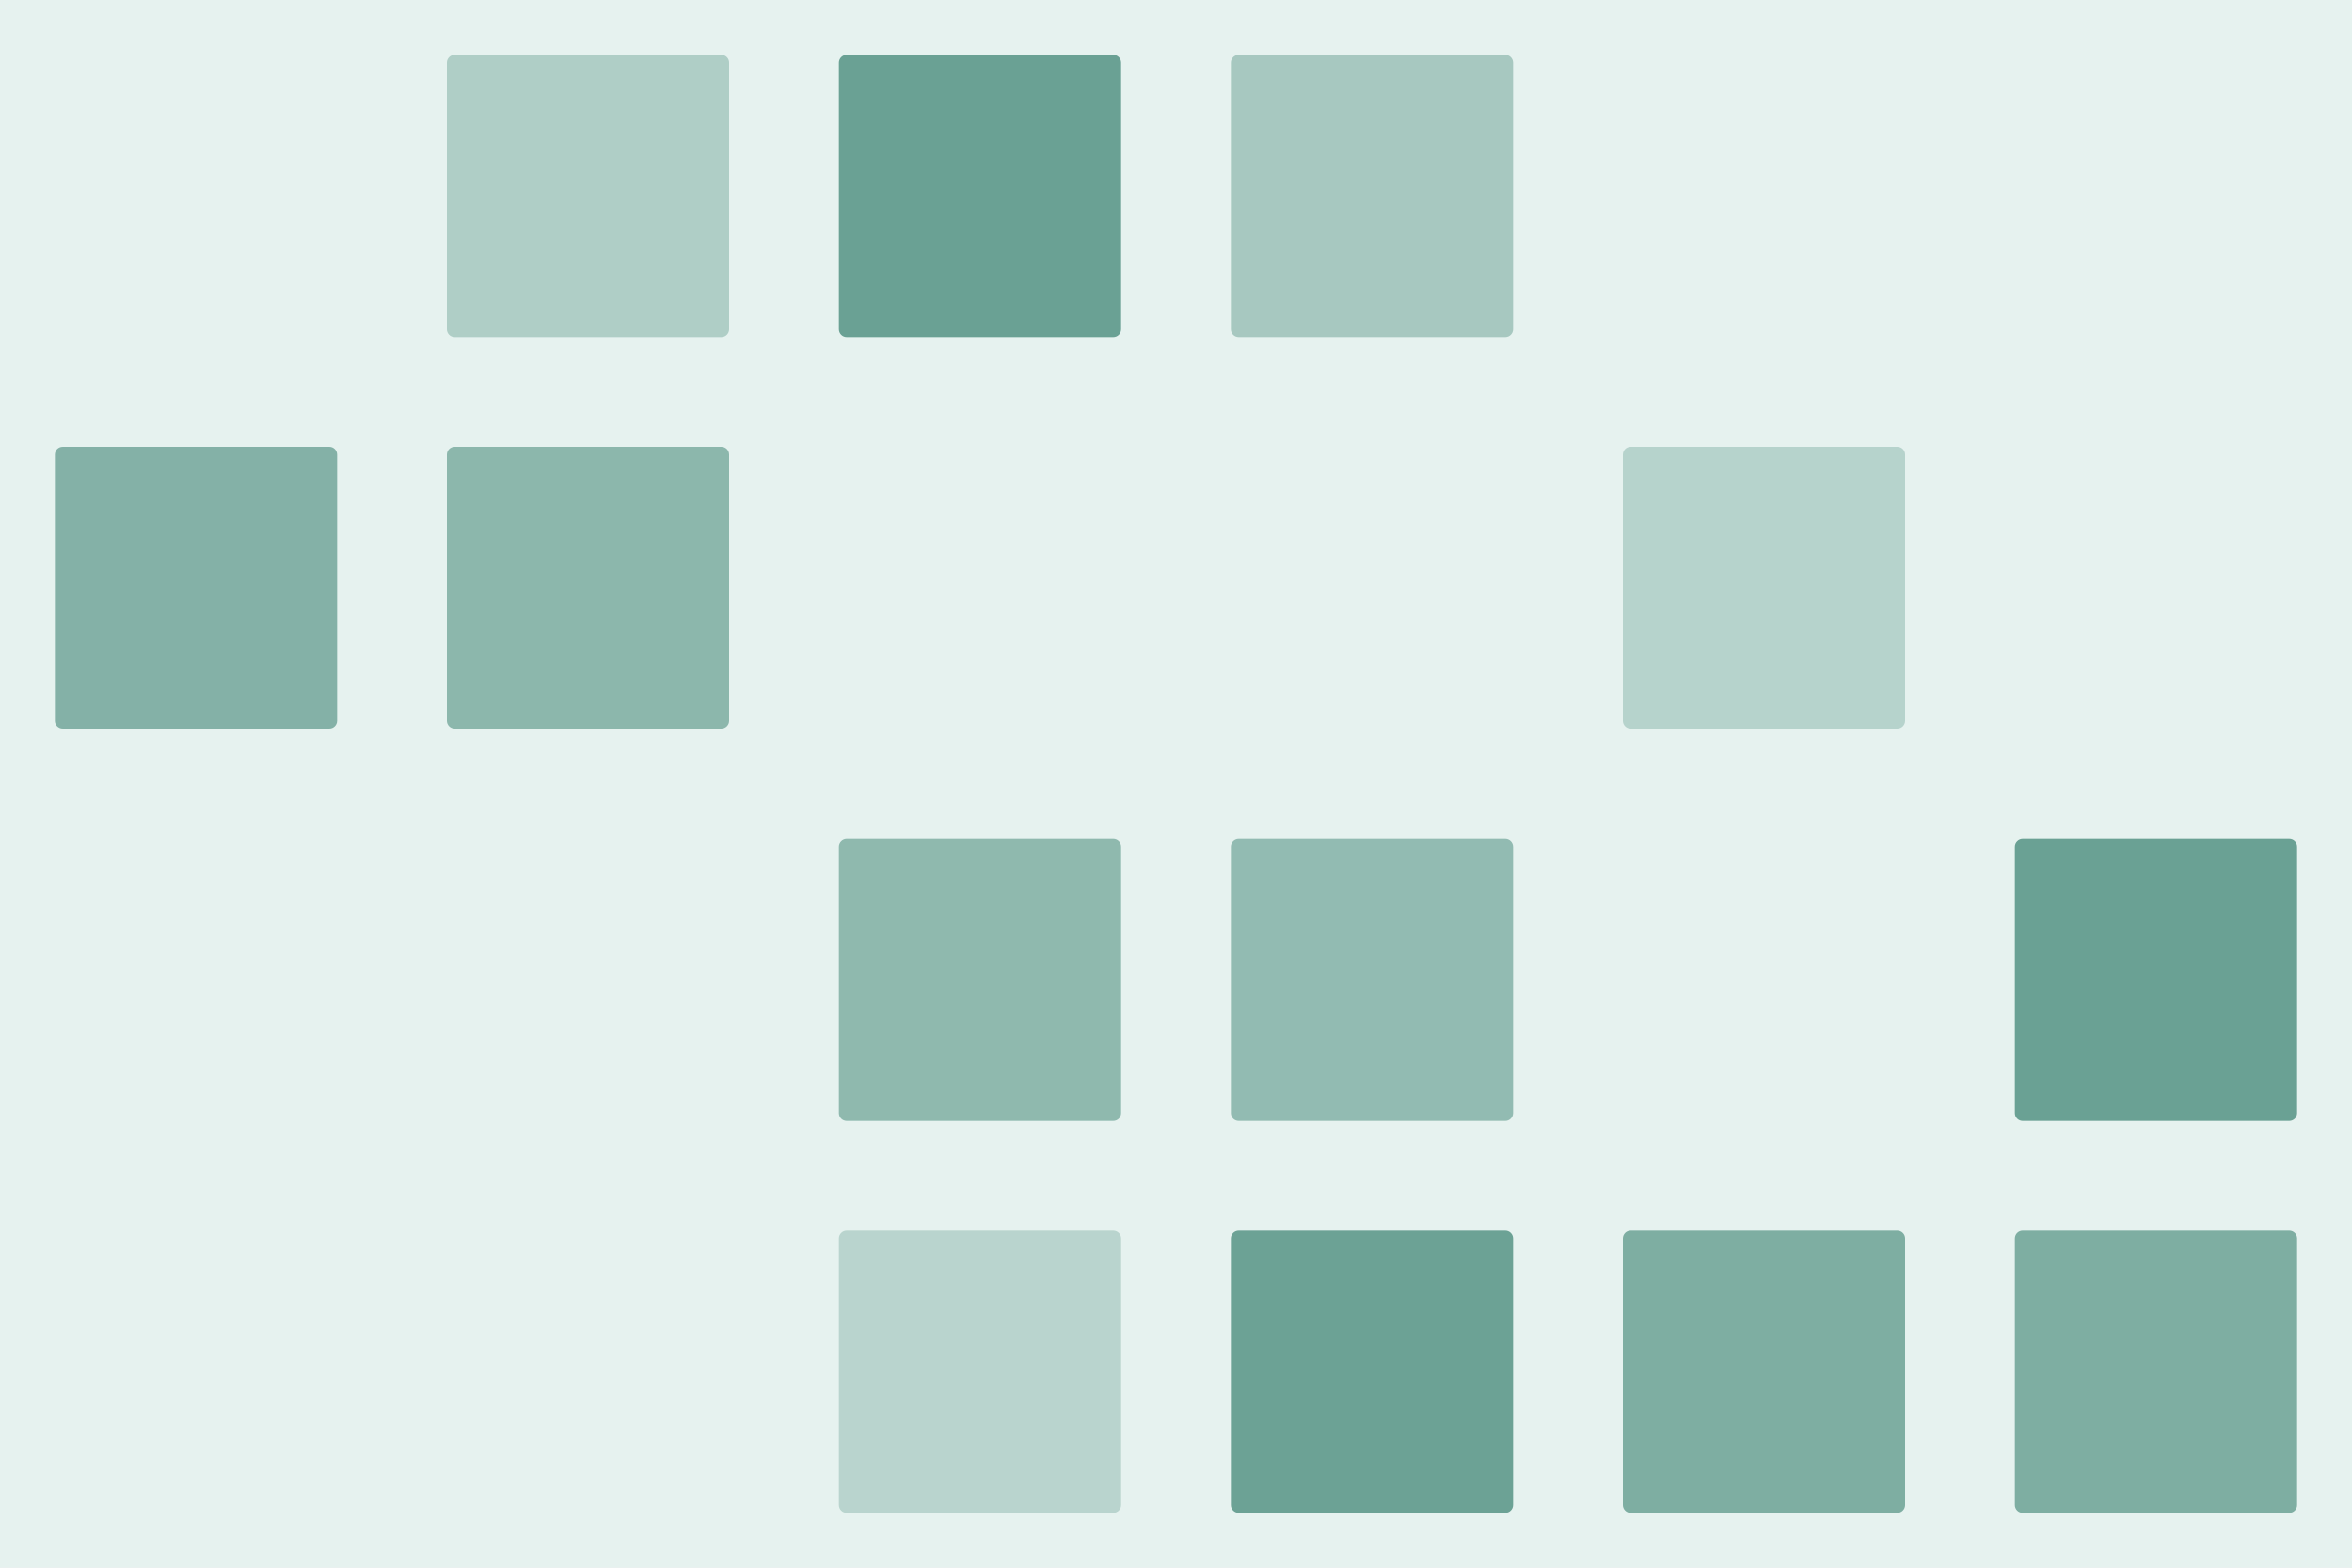
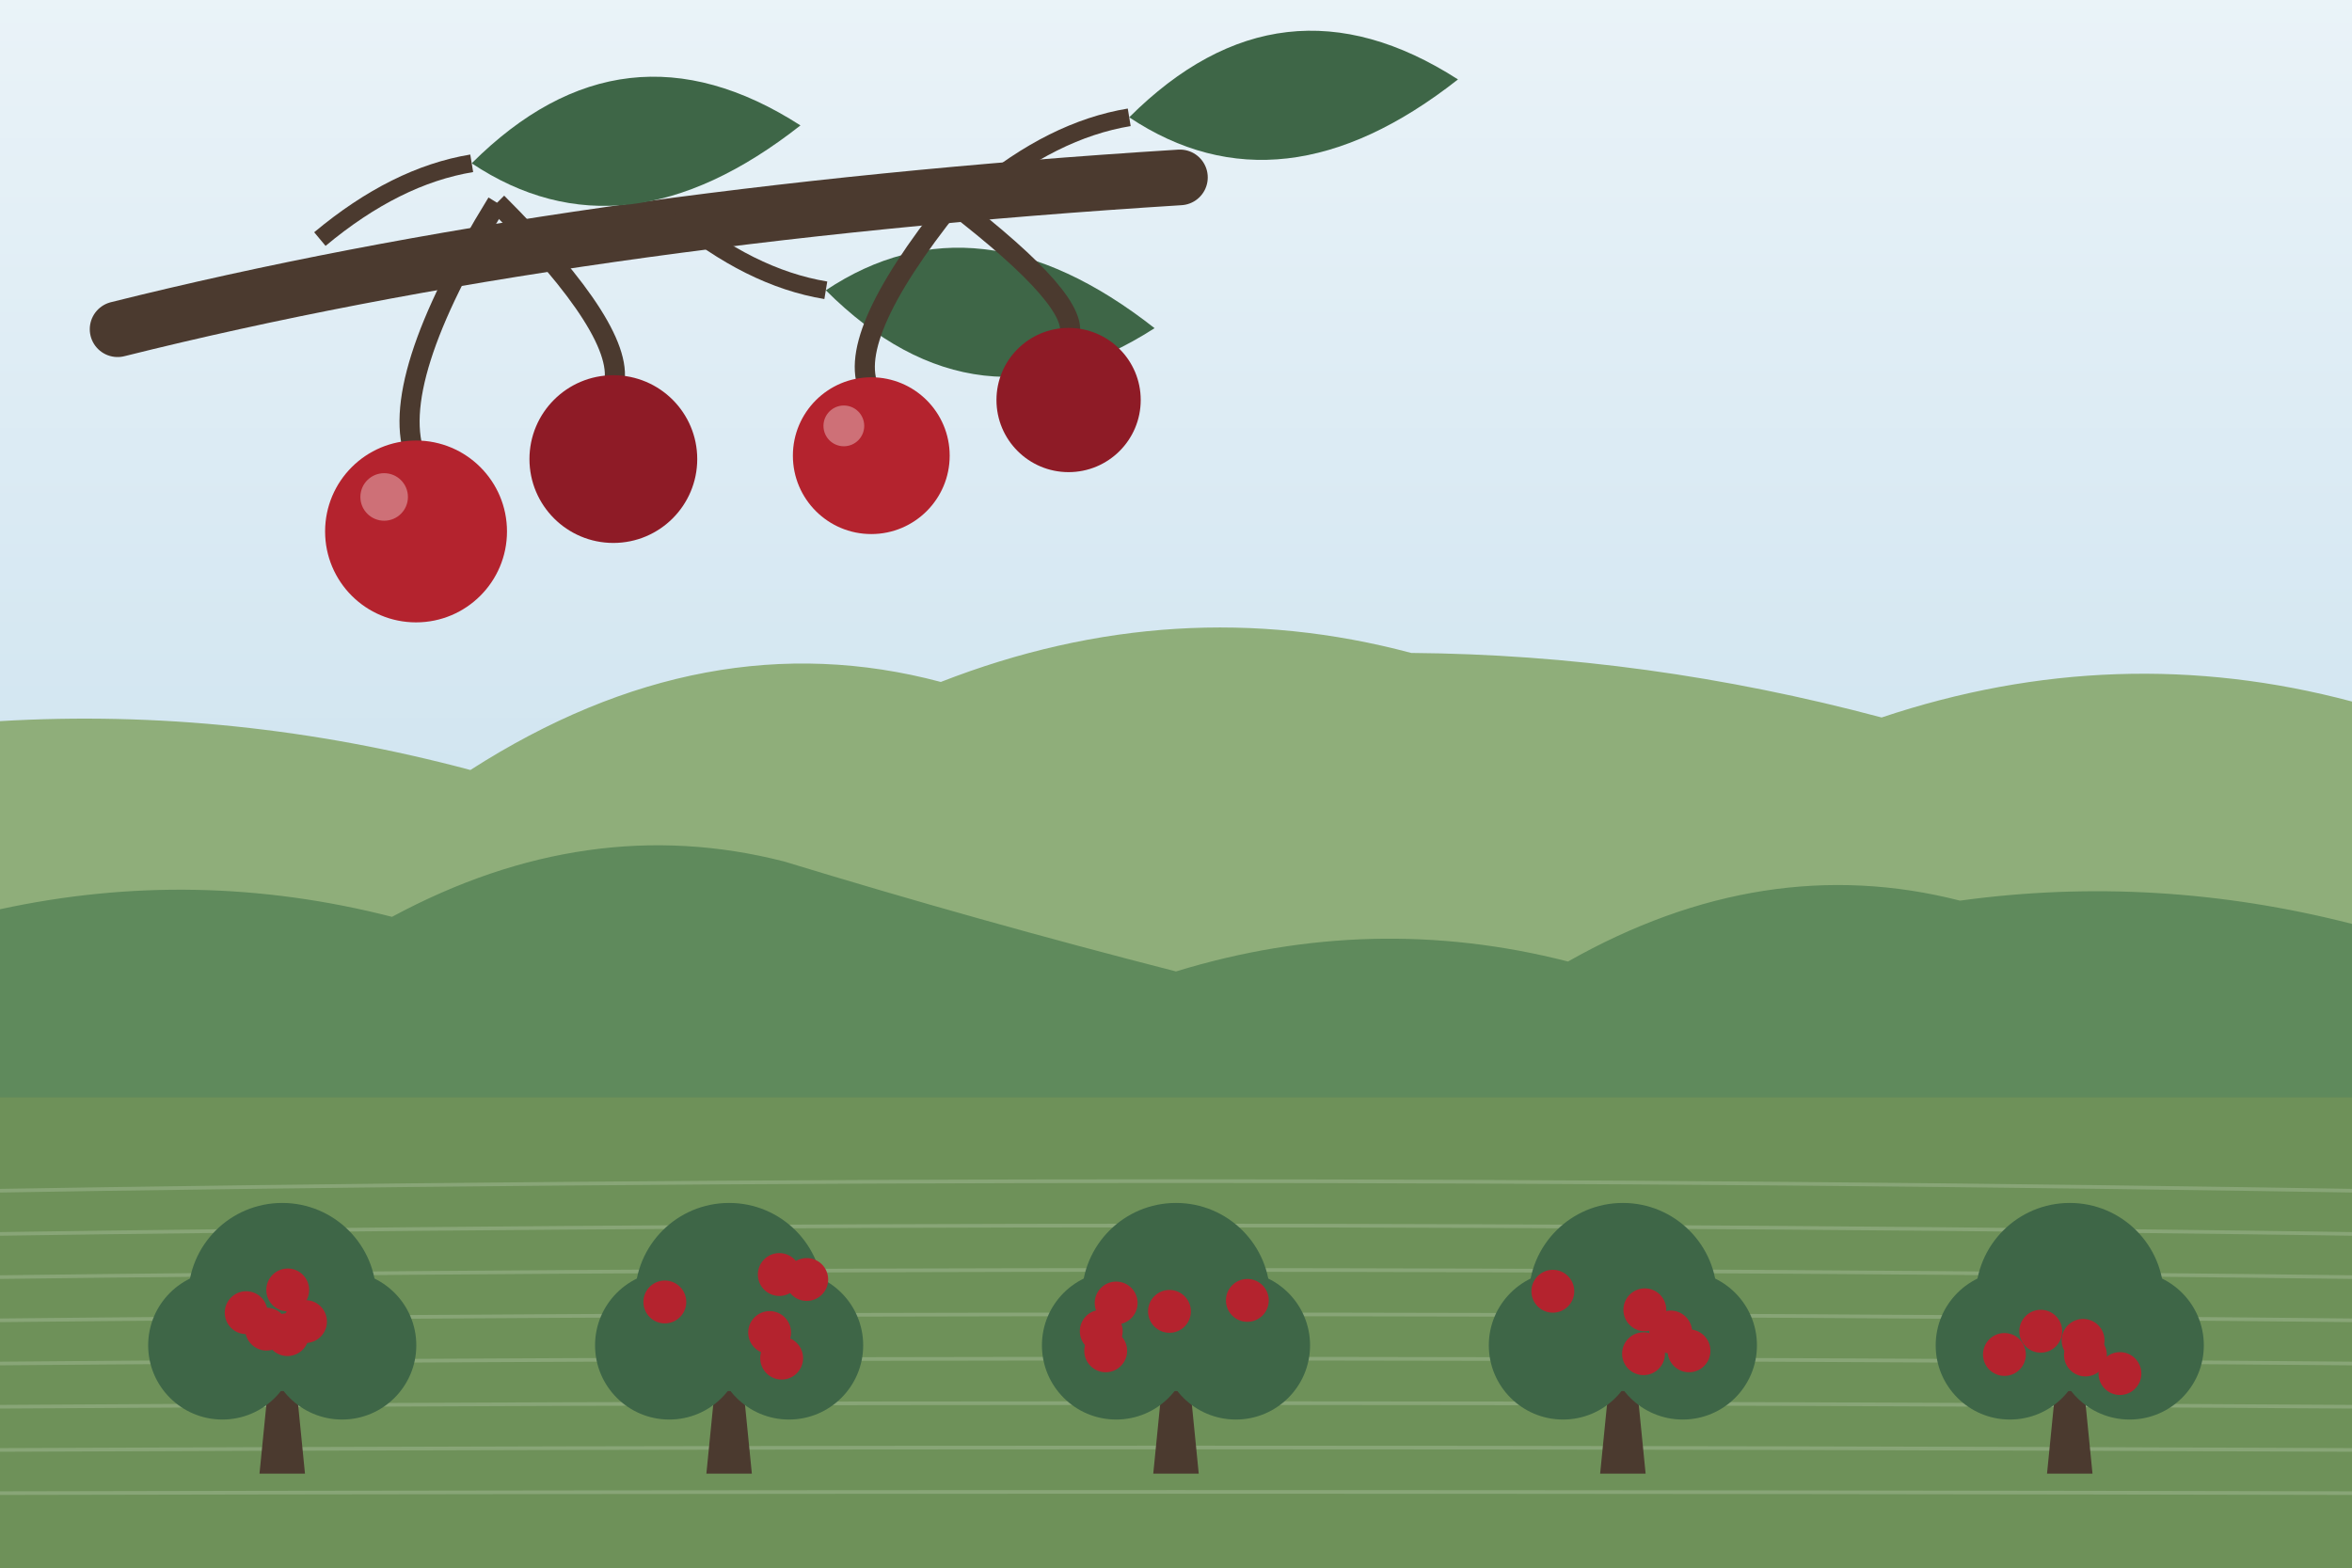
<svg xmlns="http://www.w3.org/2000/svg" viewBox="0 0 900 600" width="900" height="600" role="img">
-   <rect width="900" height="600" fill="#E6F2EF" />
-   <rect x="21.0" y="171.0" width="108.0" height="108.0" rx="3" fill="#1F6F5C" opacity="0.49" />
-   <rect x="171.0" y="21.0" width="108.0" height="108.0" rx="3" fill="#1F6F5C" opacity="0.28" />
-   <rect x="171.0" y="171.0" width="108.0" height="108.0" rx="3" fill="#1F6F5C" opacity="0.45" />
-   <rect x="321.0" y="21.0" width="108.0" height="108.0" rx="3" fill="#1F6F5C" opacity="0.62" />
-   <rect x="321.0" y="321.0" width="108.0" height="108.0" rx="3" fill="#1F6F5C" opacity="0.44" />
-   <rect x="321.0" y="471.0" width="108.0" height="108.0" rx="3" fill="#1F6F5C" opacity="0.23" />
-   <rect x="471.0" y="21.0" width="108.0" height="108.0" rx="3" fill="#1F6F5C" opacity="0.32" />
-   <rect x="471.0" y="321.0" width="108.0" height="108.0" rx="3" fill="#1F6F5C" opacity="0.42" />
-   <rect x="471.0" y="471.0" width="108.0" height="108.0" rx="3" fill="#1F6F5C" opacity="0.61" />
-   <rect x="621.0" y="171.0" width="108.0" height="108.0" rx="3" fill="#1F6F5C" opacity="0.24" />
-   <rect x="621.0" y="471.0" width="108.0" height="108.0" rx="3" fill="#1F6F5C" opacity="0.52" />
-   <rect x="771.0" y="321.0" width="108.0" height="108.0" rx="3" fill="#1F6F5C" opacity="0.62" />
-   <rect x="771.0" y="471.0" width="108.0" height="108.0" rx="3" fill="#1F6F5C" opacity="0.52" />
+   <defs>
+     <linearGradient id="ceu" x1="0" y1="0" x2="0" y2="1">
+       <stop offset="0%" stop-color="#EAF3F8" />
+       <stop offset="55%" stop-color="#CFE4F0" />
+       <stop offset="100%" stop-color="#A9CDE2" />
+     </linearGradient>
+   </defs>
+   <rect width="900" height="600" fill="url(#ceu)" />
+   <path d="M0 600 L0 276 Q90 270.7 180 294.7 Q270 237 360 261 Q450 225.9 540 249.9 Q630 250.6 720 274.6 Q810 244.5 900 268.5 L900 600 Z" fill="#8FAE7A" />
+   <path d="M0 600 L0 348 Q75 331.7 150 350.9 Q225 310.5 300 329.7 Q375 352.6 450 371.8 Q525 348.8 600 368 Q675 325.5 750 344.7 Q825 334.4 900 353.6 L900 600 Z" fill="#5F8A5C" />
+   <rect x="0" y="420" width="900" height="456" fill="#6E9159" />
+   <path d="M-18 456 Q450 448.1 918 456" fill="none" stroke="#FFFFFF" stroke-width="1.4" opacity="0.18" />
+   <path d="M-18 472.5 Q450 465.6 918 472.5" fill="none" stroke="#FFFFFF" stroke-width="1.4" opacity="0.18" />
+   <path d="M-18 489 Q450 483.1 918 489" fill="none" stroke="#FFFFFF" stroke-width="1.4" opacity="0.18" />
+   <path d="M-18 505.5 Q450 500.6 918 505.5" fill="none" stroke="#FFFFFF" stroke-width="1.4" opacity="0.18" />
+   <path d="M-18 522 Q450 518 918 522" fill="none" stroke="#FFFFFF" stroke-width="1.4" opacity="0.18" />
+   <path d="M-18 538.5 Q450 535.5 918 538.5" fill="none" stroke="#FFFFFF" stroke-width="1.4" opacity="0.18" />
+   <path d="M-18 555 Q450 553 918 555" fill="none" stroke="#FFFFFF" stroke-width="1.4" opacity="0.18" />
+   <path d="M-18 571.5 Q450 570.5 918 571.5" fill="none" stroke="#FFFFFF" stroke-width="1.4" opacity="0.18" />
+   <g>
+     <path d="M99.3 564 L103.1 525.8 L112.9 525.8 L116.7 564 Z" fill="#4B3A2F" />
+     <circle cx="85.1" cy="514.9" r="28.4" fill="#3E6647" />
+     <circle cx="108" cy="496.4" r="36" fill="#3E6647" />
+     <circle cx="130.9" cy="514.9" r="28.4" fill="#3E6647" />
+     <circle cx="116.9" cy="505.8" r="8.2" fill="#B4232E" />
+     <circle cx="110" cy="510.8" r="8.2" fill="#B4232E" />
+     <circle cx="102" cy="508.7" r="8.2" fill="#B4232E" />
+     <circle cx="94.2" cy="502.4" r="8.2" fill="#B4232E" />
+     <circle cx="110.1" cy="493.7" r="8.2" fill="#B4232E" />
+   </g>
+   <g>
+     <path d="M270.3 564 L274.1 525.8 L283.9 525.8 L287.7 564 Z" fill="#4B3A2F" />
+     <circle cx="256.1" cy="514.9" r="28.4" fill="#3E6647" />
+     <circle cx="279" cy="496.4" r="36" fill="#3E6647" />
+     <circle cx="301.9" cy="514.9" r="28.4" fill="#3E6647" />
+     <circle cx="298.2" cy="487.8" r="8.2" fill="#B4232E" />
+     <circle cx="254.4" cy="498.3" r="8.2" fill="#B4232E" />
+     <circle cx="299.1" cy="519.8" r="8.2" fill="#B4232E" />
+     <circle cx="308.7" cy="489.7" r="8.2" fill="#B4232E" />
+     <circle cx="294.5" cy="510" r="8.2" fill="#B4232E" />
+   </g>
+   <g>
+     <path d="M441.3 564 L445.1 525.8 L454.9 525.8 L458.7 564 Z" fill="#4B3A2F" />
+     <circle cx="427.1" cy="514.9" r="28.4" fill="#3E6647" />
+     <circle cx="450" cy="496.4" r="36" fill="#3E6647" />
+     <circle cx="472.9" cy="514.9" r="28.4" fill="#3E6647" />
+     <circle cx="423.1" cy="517" r="8.2" fill="#B4232E" />
+     <circle cx="477.3" cy="497.7" r="8.2" fill="#B4232E" />
+     <circle cx="421.4" cy="509.5" r="8.2" fill="#B4232E" />
+     <circle cx="427.1" cy="498.7" r="8.2" fill="#B4232E" />
+     <circle cx="447.5" cy="501.9" r="8.2" fill="#B4232E" />
+   </g>
+   <g>
+     <path d="M612.3 564 L616.1 525.8 L625.9 525.8 L629.7 564 Z" fill="#4B3A2F" />
+     <circle cx="598.1" cy="514.9" r="28.4" fill="#3E6647" />
+     <circle cx="621" cy="496.4" r="36" fill="#3E6647" />
+     <circle cx="643.9" cy="514.9" r="28.4" fill="#3E6647" />
+     <circle cx="629.4" cy="501.3" r="8.2" fill="#B4232E" />
+     <circle cx="594.2" cy="494.2" r="8.2" fill="#B4232E" />
+     <circle cx="646.3" cy="517" r="8.2" fill="#B4232E" />
+     <circle cx="628.9" cy="518.1" r="8.2" fill="#B4232E" />
+     <circle cx="639.3" cy="509.8" r="8.2" fill="#B4232E" />
+   </g>
+   <g>
+     <path d="M783.3 564 L787.1 525.8 L796.9 525.8 L800.7 564 Z" fill="#4B3A2F" />
+     <circle cx="769.1" cy="514.9" r="28.4" fill="#3E6647" />
+     <circle cx="792" cy="496.4" r="36" fill="#3E6647" />
+     <circle cx="814.9" cy="514.9" r="28.4" fill="#3E6647" />
+     <circle cx="767" cy="518.4" r="8.2" fill="#B4232E" />
+     <circle cx="797.1" cy="513" r="8.2" fill="#B4232E" />
+     <circle cx="811.2" cy="525.7" r="8.2" fill="#B4232E" />
+     <circle cx="780.9" cy="509.5" r="8.2" fill="#B4232E" />
+     <circle cx="798" cy="518.6" r="8.2" fill="#B4232E" />
+   </g>
+   <g>
+     <path d="M45 126 C161.1 97 296.6 77.6 451.5 67.9" stroke="#4B3A2F" stroke-width="21.3" stroke-linecap="round" fill="none" />
+     <path d="M122.4 91.5 q29 -24.2 58.1 -29" stroke="#4B3A2F" stroke-width="6.8" fill="none" />
+     <path d="M180.5 62.5 q58.1 38.7 125.8 -14.5 q-67.7 -43.5 -125.8 14.5 Z" fill="#3E6647" />
+     <path d="M257.9 82.1 q29 24.2 58.1 29" stroke="#4B3A2F" stroke-width="6.8" fill="none" />
+     <path d="M316 111.1 q58.1 -38.7 125.8 14.5 q-67.7 43.5 -125.8 -14.5 Z" fill="#3E6647" />
+     <path d="M374 73.9 q29 -24.2 58.1 -29" stroke="#4B3A2F" stroke-width="6.8" fill="none" />
+     <path d="M432.1 44.9 q58.1 38.7 125.8 -14.5 q-67.7 -43.5 -125.8 14.5 Z" fill="#3E6647" />
+     <path d="M190.2 77.6 Q147.6 146.8 159.2 175.5" stroke="#4B3A2F" stroke-width="7.7" fill="none" />
+     <path d="M190.2 77.6 Q240.5 127.9 234.7 147.9" stroke="#4B3A2F" stroke-width="7.7" fill="none" />
+     <circle cx="159.2" cy="203.4" r="34.8" fill="#B4232E" />
+     <circle cx="234.7" cy="175.7" r="32.1" fill="#8E1B26" />
+     <circle cx="147" cy="190.2" r="9.1" fill="#FFFFFF" opacity="0.35" />
+     <path d="M364.4 77.6 Q321.8 130.8 333.4 150.4" stroke="#4B3A2F" stroke-width="7.7" fill="none" />
+     <path d="M364.4 77.6 Q414.7 116.3 408.9 129.1" stroke="#4B3A2F" stroke-width="7.7" fill="none" />
+     <circle cx="333.4" cy="174.4" r="30" fill="#B4232E" />
+     <circle cx="408.9" cy="153.1" r="27.6" fill="#8E1B26" />
+     <circle cx="322.9" cy="163" r="7.8" fill="#FFFFFF" opacity="0.35" />
+   </g>
</svg>
